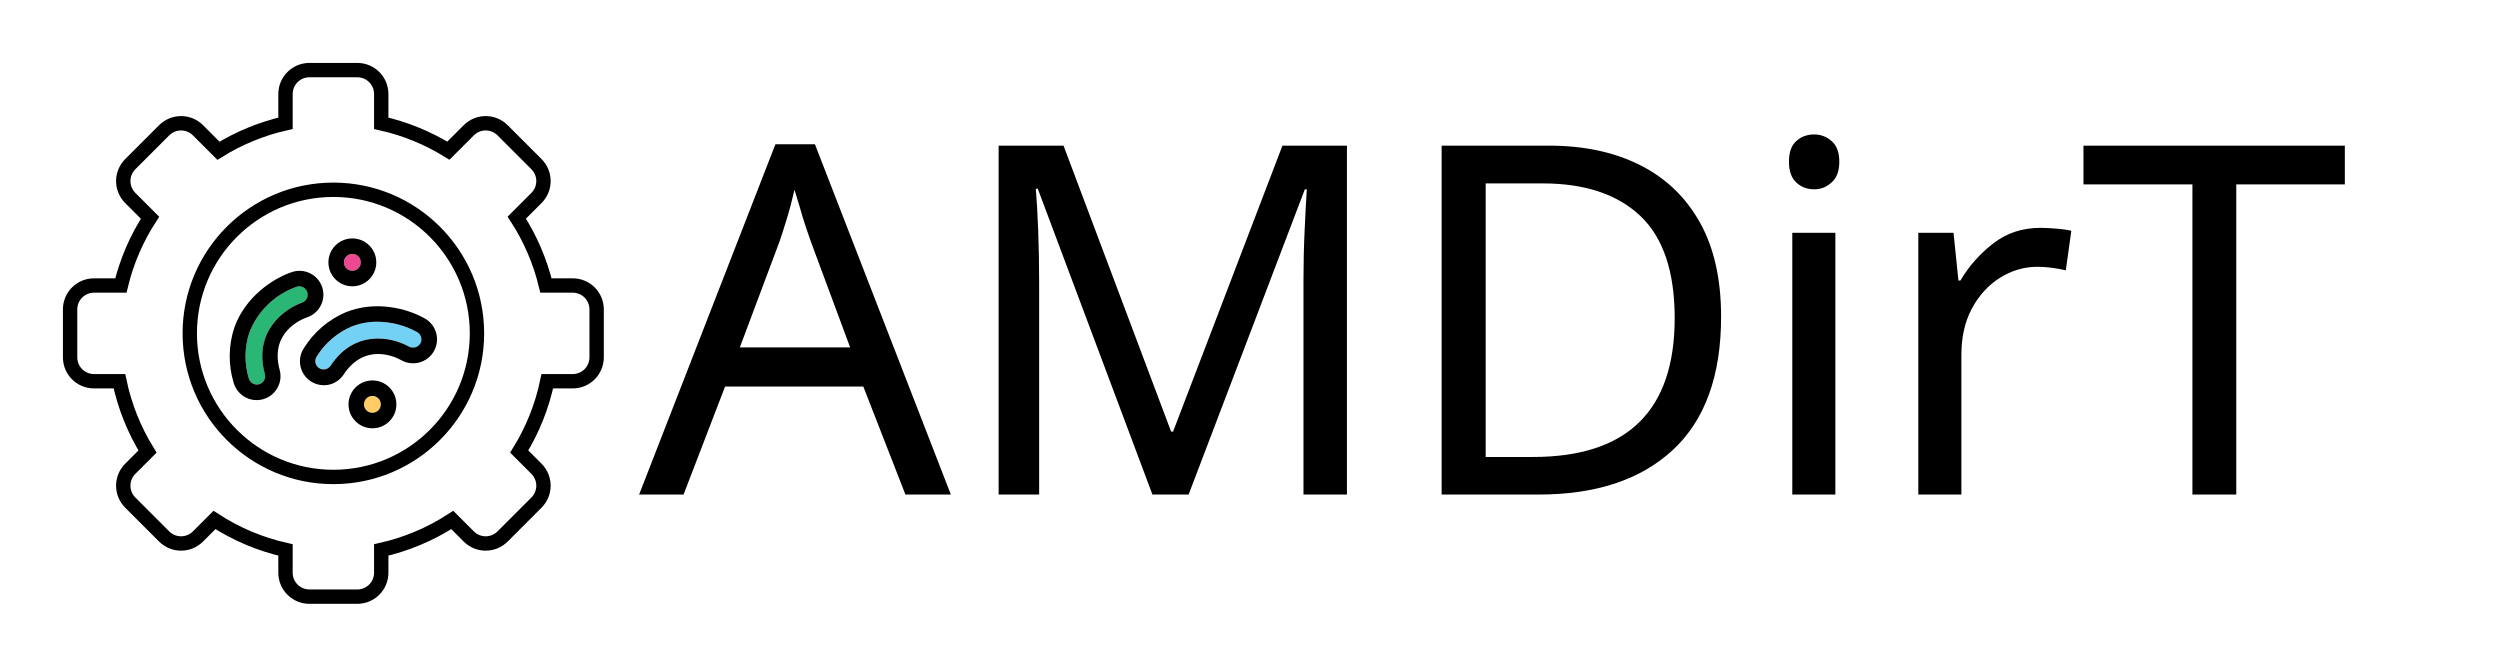
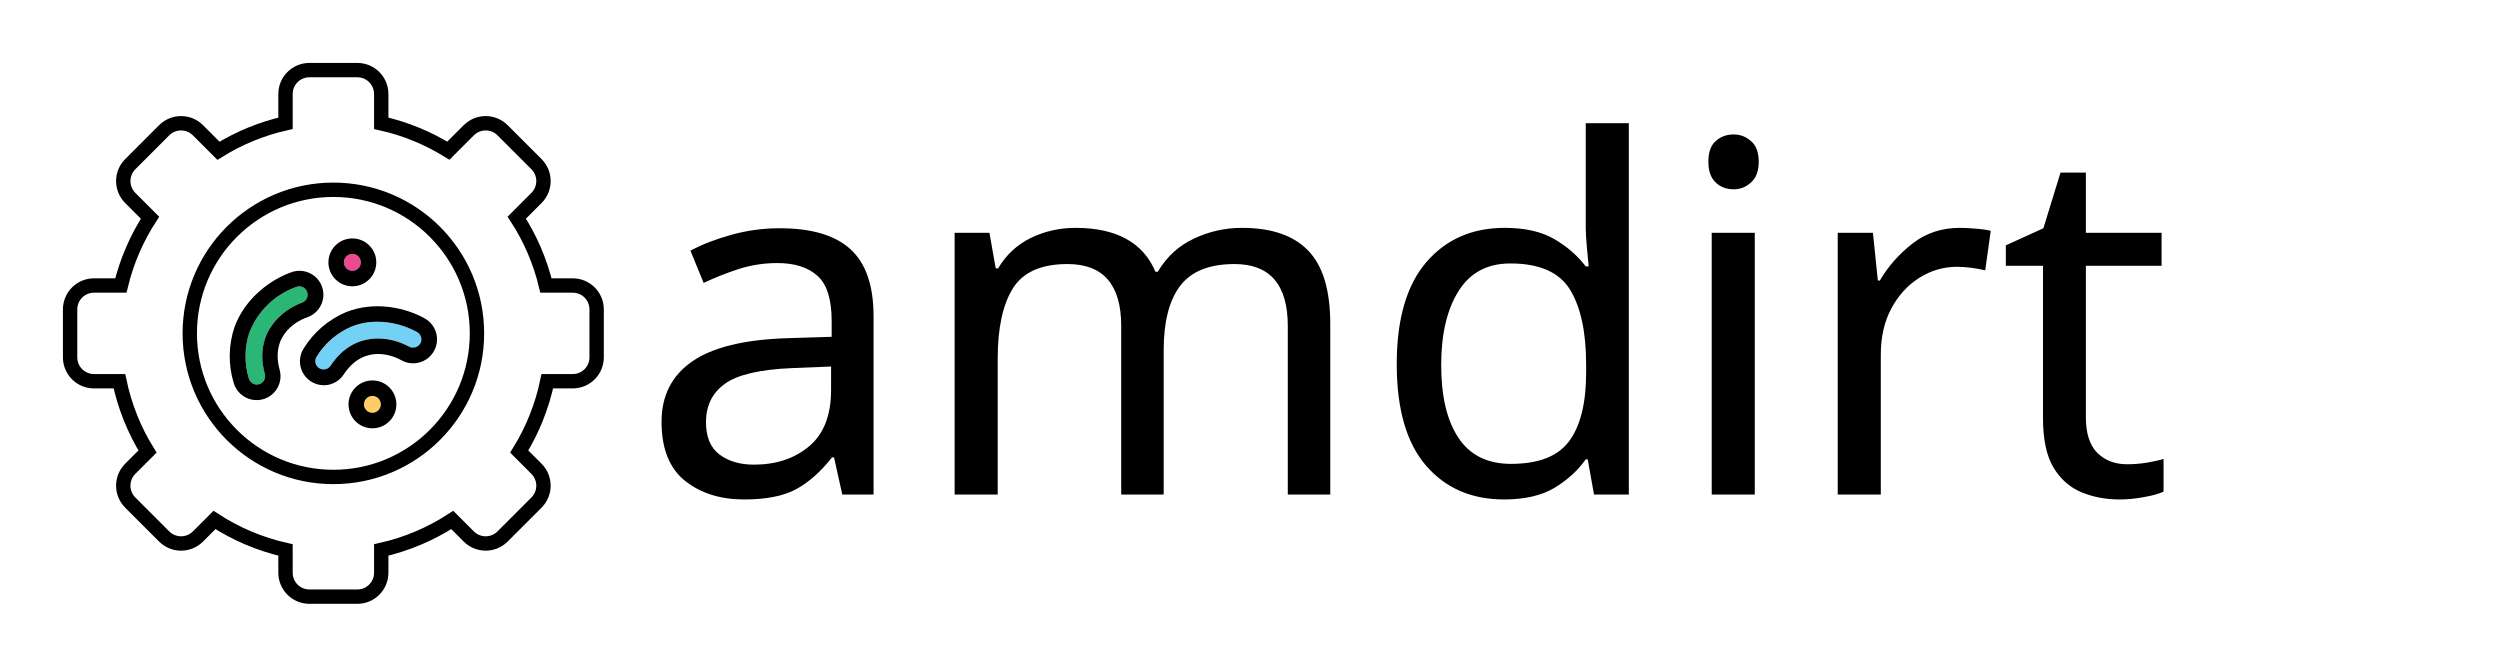
<svg xmlns="http://www.w3.org/2000/svg" width="198.62mm" height="52.97mm" viewBox="0 0 198.62 52.97" version="1.1" id="svg246">
  <defs id="defs243" />
  <g id="layer1" transform="translate(-61.60756,-79.50269)">
    <g id="g294" transform="translate(1.411775,0.9687335)">
      <g id="g5495" transform="translate(5.000176,4.999893)">
        <g id="g271" transform="matrix(1.437231,0,0,1.437231,-38.44618,-41.13509)">
          <g id="g446" transform="translate(-39.6875,4.529138)">
            <path id="path23769-3-1-5" style="fill:none;fill-opacity:1;stroke:#000000;stroke-width:0.794;stroke-linecap:round;stroke-dasharray:none;paint-order:markers fill stroke" d="m 121.947,79.131 c -0.733,0 -1.323,0.59 -1.323,1.323 v 1.617 a 12.086,12.086 0 0 0 -3.706,1.519 l -1.132,-1.132 c -0.518,-0.518 -1.352,-0.518 -1.871,0 l -1.871,1.871 c -0.518,0.518 -0.518,1.352 0,1.871 l 1.091,1.091 a 12.086,12.086 0 0 0 -1.612,3.747 h -1.483 c -0.733,0 -1.323,0.59 -1.323,1.323 v 2.646 c 0,0.733 0.59,1.323 1.323,1.323 h 1.404 a 12.086,12.086 0 0 0 1.552,3.886 l -0.952,0.952 c -0.518,0.518 -0.518,1.352 0,1.871 l 1.871,1.871 c 0.518,0.518 1.352,0.518 1.871,0 l 0.911,-0.911 a 12.086,12.086 0 0 0 3.927,1.657 v 1.258 c 0,0.733 0.59,1.323 1.323,1.323 h 2.646 c 0.733,0 1.323,-0.59 1.323,-1.323 v -1.258 a 12.086,12.086 0 0 0 3.927,-1.657 l 0.911,0.911 c 0.518,0.518 1.352,0.518 1.871,0 l 1.871,-1.871 c 0.518,-0.518 0.518,-1.352 0,-1.871 l -0.952,-0.952 a 12.086,12.086 0 0 0 1.552,-3.886 h 1.404 c 0.733,0 1.323,-0.59 1.323,-1.323 v -2.646 c 0,-0.733 -0.59,-1.323 -1.323,-1.323 h -1.479 a 12.086,12.086 0 0 0 -1.612,-3.751 l 1.087,-1.087 c 0.518,-0.518 0.518,-1.352 0,-1.871 l -1.871,-1.871 c -0.518,-0.518 -1.352,-0.518 -1.871,0 l -1.127,1.127 a 12.086,12.086 0 0 0 -3.711,-1.514 v -1.617 c 0,-0.733 -0.59,-1.323 -1.323,-1.323 z m 1.323,6.615 a 7.937,7.937 0 0 1 7.938,7.938 7.937,7.937 0 0 1 -7.938,7.937 7.937,7.937 0 0 1 -7.938,-7.937 7.937,7.937 0 0 1 7.938,-7.938 z" />
            <g id="g1138-7-4-3" style="stroke-linecap:round" transform="translate(38.71216,5.63167)">
              <path class="cls-3" d="m 85.607,83.664 a 0.466,0.466 0 1 0 0.466,0.466 0.463,0.463 0 0 0 -0.466,-0.466 z" id="path24-5-9-5" style="fill:#ee4890;stroke-width:0.265;stroke-linecap:round" />
              <path d="m 85.607,82.804 a 1.323,1.323 0 1 0 1.323,1.323 1.323,1.323 0 0 0 -1.323,-1.323 z m 0,1.789 a 0.466,0.466 0 1 1 0.466,-0.463 0.463,0.463 0 0 1 -0.466,0.463 z" id="path26-3-2-6" style="stroke-width:0.265;stroke-linecap:round" />
              <path class="cls-4" d="m 86.718,91.516 a 0.466,0.466 0 1 0 0.463,0.463 0.463,0.463 0 0 0 -0.463,-0.463 z" id="path28-5-0-2" style="fill:#ffcc66;stroke-width:0.265;stroke-linecap:round" />
              <path d="m 86.718,90.654 a 1.323,1.323 0 1 0 1.323,1.323 1.323,1.323 0 0 0 -1.323,-1.323 z m 0,1.789 a 0.466,0.466 0 1 1 0.463,-0.466 0.466,0.466 0 0 1 -0.463,0.466 z" id="path30-6-6-9" style="stroke-width:0.265;stroke-linecap:round" />
              <path class="cls-2" d="m 83.122,85.764 a 0.455,0.455 0 0 0 -0.23,-0.265 0.468,0.468 0 0 0 -0.204,-0.048 0.407,0.407 0 0 0 -0.148,0.026 4.347,4.347 0 0 0 -2.627,2.521 v 0 a 4.191,4.191 0 0 0 -0.029,2.543 0.463,0.463 0 0 0 0.566,0.323 0.452,0.452 0 0 0 0.278,-0.214 0.46,0.46 0 0 0 0.045,-0.349 c -0.624,-2.323 0.997,-3.577 2.064,-3.953 a 0.46,0.46 0 0 0 0.286,-0.585 z" id="path32-2-8-1" style="fill:#2ab675;stroke-width:0.265;stroke-linecap:round" />
              <path d="m 83.937,85.489 a 1.323,1.323 0 0 0 -1.672,-0.826 c -1.095,0.373 -2.577,1.394 -3.175,3.048 a 5.046,5.046 0 0 0 -0.048,3.059 1.323,1.323 0 0 0 1.275,0.971 1.281,1.281 0 0 0 0.344,-0.045 1.323,1.323 0 0 0 0.929,-1.622 c -0.564,-2.064 1.167,-2.789 1.519,-2.91 a 1.323,1.323 0 0 0 0.828,-1.675 z m -1.101,0.86 c -1.058,0.376 -2.699,1.63 -2.066,3.953 a 0.46,0.46 0 0 1 -0.045,0.349 0.452,0.452 0 0 1 -0.278,0.214 0.463,0.463 0 0 1 -0.564,-0.323 4.191,4.191 0 0 1 0.032,-2.543 v 0 a 4.347,4.347 0 0 1 2.614,-2.521 0.407,0.407 0 0 1 0.148,-0.026 0.468,0.468 0 0 1 0.204,0.048 0.455,0.455 0 0 1 0.23,0.265 0.46,0.46 0 0 1 -0.275,0.585 z" id="path34-9-9-2" style="stroke-width:0.265;stroke-linecap:round" />
              <path class="cls-5" d="m 89.202,87.984 a 4.572,4.572 0 0 0 -2.201,-0.574 3.805,3.805 0 0 0 -1.426,0.265 4.196,4.196 0 0 0 -1.929,1.659 0.46,0.46 0 0 0 0.13,0.638 0.463,0.463 0 0 0 0.638,-0.13 c 1.323,-2.011 3.344,-1.614 4.331,-1.058 a 0.46,0.46 0 1 0 0.458,-0.794 z" id="path36-1-2-7" style="fill:#74d1f6;stroke-width:0.265;stroke-linecap:round" />
              <path d="m 89.631,87.238 c -1.003,-0.574 -2.749,-1.013 -4.379,-0.357 a 5.061,5.061 0 0 0 -2.326,1.99 1.323,1.323 0 0 0 0.376,1.828 1.304,1.304 0 0 0 0.725,0.22 1.323,1.323 0 0 0 0.265,-0.026 1.323,1.323 0 0 0 0.836,-0.569 c 1.177,-1.786 2.865,-0.968 3.175,-0.794 a 1.324,1.324 0 0 0 1.323,-2.294 z m -0.265,1.373 a 0.466,0.466 0 0 1 -0.63,0.172 c -0.987,-0.55 -3.006,-0.947 -4.331,1.058 a 0.463,0.463 0 0 1 -0.638,0.13 0.46,0.46 0 0 1 -0.13,-0.638 4.196,4.196 0 0 1 1.929,-1.659 3.805,3.805 0 0 1 1.426,-0.265 4.572,4.572 0 0 1 2.201,0.574 0.463,0.463 0 0 1 0.18,0.622 z" id="path38-2-6-0" style="stroke-width:0.265;stroke-linecap:round" />
            </g>
          </g>
        </g>
        <text xml:space="preserve" style="font-size:38.806px;line-height:1.25;font-family:'Comic Sans MS';-inkscape-font-specification:'Comic Sans MS';stroke-width:0.265" x="105.972" y="112.823" id="text327">
-           <tspan id="tspan325" style="font-style:normal;font-variant:normal;font-weight:normal;font-stretch:normal;font-size:38.806px;font-family:'Varela Round';-inkscape-font-specification:'Varela Round';stroke-width:0.265" x="105.972" y="112.823">AMDirT</tspan>
+           <tspan id="tspan325" style="font-style:normal;font-variant:normal;font-weight:normal;font-stretch:normal;font-size:38.806px;font-family:'Varela Round';-inkscape-font-specification:'Varela Round';stroke-width:0.265" x="105.972" y="112.823">amdirt</tspan>
        </text>
        <path style="fill:none;stroke-width:0.862;stroke:none" d="m 43.116,144.44 c -1.332,-1.332 -1.725,-2.874 -1.725,-6.772 v -5.047 l -7.199,-2.342 c -3.959,-1.288 -9.295,-3.615 -11.857,-5.172 l -4.658,-2.83 -4.059,3.752 c -2.359,2.181 -4.896,3.752 -6.058,3.752 -2.713,0 -14.459,-11.78 -14.459,-14.501 0,-1.126 1.627,-3.697 3.834,-6.056 l 3.834,-4.099 -1.939,-3.414 C -3.602,97.428 -6.59,89.944 -7.78,85.155 l -0.91,-3.665 h -5.572 c -8.213,0 -9.021,-1.076 -9.021,-12.01 0,-8.221 0.09,-8.632 2.272,-10.348 1.742,-1.37 3.516,-1.787 7.598,-1.787 h 5.326 l 1.155,-4.527 c 0.635,-2.49 2.804,-7.685 4.819,-11.544 l 3.664,-7.016 -4.225,-4.162 c -2.714,-2.673 -4.225,-4.897 -4.225,-6.218 0,-2.511 10.533,-13.759 13.607,-14.53 1.676,-0.421 2.939,0.345 6.703,4.062 l 4.638,4.58 7.144,-3.579 C 29.122,12.443 34.374,10.365 36.864,9.795 L 41.392,8.758 V 2.501 c 0,-5.732 0.19,-6.407 2.272,-8.044 1.913,-1.504 3.488,-1.787 9.956,-1.787 7.008,0 7.87,0.186 9.8,2.117 1.847,1.847 2.117,2.891 2.117,8.192 0,4.761 0.273,6.075 1.263,6.075 2.199,0 9.306,2.62 15.446,5.695 l 5.931,2.97 4.581,-4.333 c 2.608,-2.467 5.388,-4.333 6.455,-4.333 2.538,0 14.614,12.076 14.614,14.614 0,1.068 -1.869,3.85 -4.344,6.467 l -4.344,4.594 3.019,5.012 c 1.661,2.757 3.899,7.845 4.974,11.308 l 1.954,6.296 h 5.446 c 4.633,0 5.763,0.316 7.563,2.117 1.931,1.931 2.117,2.792 2.117,9.8 0,10.438 -1.194,12.047 -9.207,12.405 l -5.693,0.254 -1.178,4.743 c -0.648,2.609 -2.768,7.987 -4.712,11.952 l -3.534,7.21 4.081,4.144 c 3.272,3.322 3.979,4.553 3.564,6.206 -0.757,3.015 -12.018,13.604 -14.467,13.604 -1.201,0 -3.551,-1.529 -5.905,-3.841 l -3.91,-3.841 -4.743,2.941 c -2.609,1.617 -7.944,3.985 -11.857,5.261 l -7.114,2.321 v 4.5 c 0,3.247 -0.498,5.133 -1.787,6.772 -1.716,2.182 -2.127,2.272 -10.348,2.272 -7.411,0 -8.792,-0.232 -10.285,-1.725 z M 64.224,113.796 C 75.034,110.98 83.269,105.535 89.837,96.859 106.905,74.313 99.097,41.277 73.76,28.835 39.334,11.929 0.944,41.578 8.707,79.076 13.832,103.832 39.896,120.133 64.224,113.796 Z" id="path3277" transform="matrix(0.2645833,0,0,0.2645833,67.55701,81.6271)" />
        <path style="fill:none;stroke-width:0.862" d="m 43.116,144.44 c -1.332,-1.332 -1.725,-2.874 -1.725,-6.772 v -5.047 l -7.199,-2.342 c -3.959,-1.288 -9.295,-3.615 -11.857,-5.172 l -4.658,-2.83 -4.059,3.752 c -2.359,2.181 -4.896,3.752 -6.058,3.752 -2.713,0 -14.459,-11.78 -14.459,-14.501 0,-1.126 1.627,-3.697 3.834,-6.056 l 3.834,-4.099 -1.939,-3.414 C -3.602,97.428 -6.59,89.944 -7.78,85.155 l -0.91,-3.665 h -5.572 c -8.213,0 -9.021,-1.076 -9.021,-12.01 0,-8.221 0.09,-8.632 2.272,-10.348 1.751,-1.377 3.515,-1.787 7.685,-1.787 h 5.413 l 0.585,-3.465 c 0.322,-1.906 2.441,-7.11 4.71,-11.566 l 4.124,-8.1 -4.203,-4.139 c -2.697,-2.656 -4.203,-4.876 -4.203,-6.196 0,-2.511 10.533,-13.759 13.607,-14.53 1.676,-0.421 2.939,0.345 6.703,4.062 l 4.638,4.58 7.144,-3.579 C 29.122,12.443 34.374,10.365 36.864,9.795 L 41.392,8.758 V 2.501 c 0,-5.732 0.19,-6.407 2.272,-8.044 1.913,-1.504 3.488,-1.787 9.956,-1.787 7.008,0 7.87,0.186 9.8,2.117 1.837,1.837 2.117,2.9 2.117,8.044 v 5.927 l 4.454,1.028 c 2.45,0.565 7.549,2.577 11.331,4.47 l 6.877,3.442 4.57,-4.322 c 2.601,-2.46 5.378,-4.322 6.444,-4.322 2.538,0 14.614,12.076 14.614,14.614 0,1.066 -1.862,3.843 -4.322,6.443 l -4.322,4.57 2.959,4.913 c 1.627,2.702 3.855,7.802 4.951,11.332 l 1.992,6.418 h 5.446 c 4.633,0 5.763,0.316 7.563,2.117 1.931,1.931 2.117,2.792 2.117,9.8 0,6.468 -0.283,8.043 -1.787,9.956 -1.594,2.027 -2.376,2.272 -7.246,2.272 h -5.459 l -1.888,6.252 c -1.038,3.439 -3.27,8.894 -4.96,12.123 l -3.072,5.871 4.126,4.189 c 5.238,5.318 5.003,6.467 -2.887,14.085 -7.253,7.002 -8.688,7.207 -13.824,1.974 l -3.726,-3.796 -4.992,2.926 c -2.746,1.609 -8.135,3.961 -11.975,5.227 l -6.983,2.301 v 4.49 c 0,3.236 -0.499,5.124 -1.787,6.762 -1.716,2.182 -2.127,2.272 -10.348,2.272 -7.411,0 -8.792,-0.232 -10.285,-1.725 z M 68.555,112.597 C 88.781,105.414 101.729,83.902 98.464,62.902 94.593,38.005 71.344,20.693 46.781,24.418 25.682,27.619 9.465,45.06 7.986,66.142 6.408,88.643 20.082,107.541 42.507,113.852 c 6.298,1.772 19.284,1.147 26.048,-1.255 z" id="path3316" transform="matrix(0.2645833,0,0,0.2645833,67.55701,81.6271)" />
      </g>
    </g>
  </g>
</svg>
